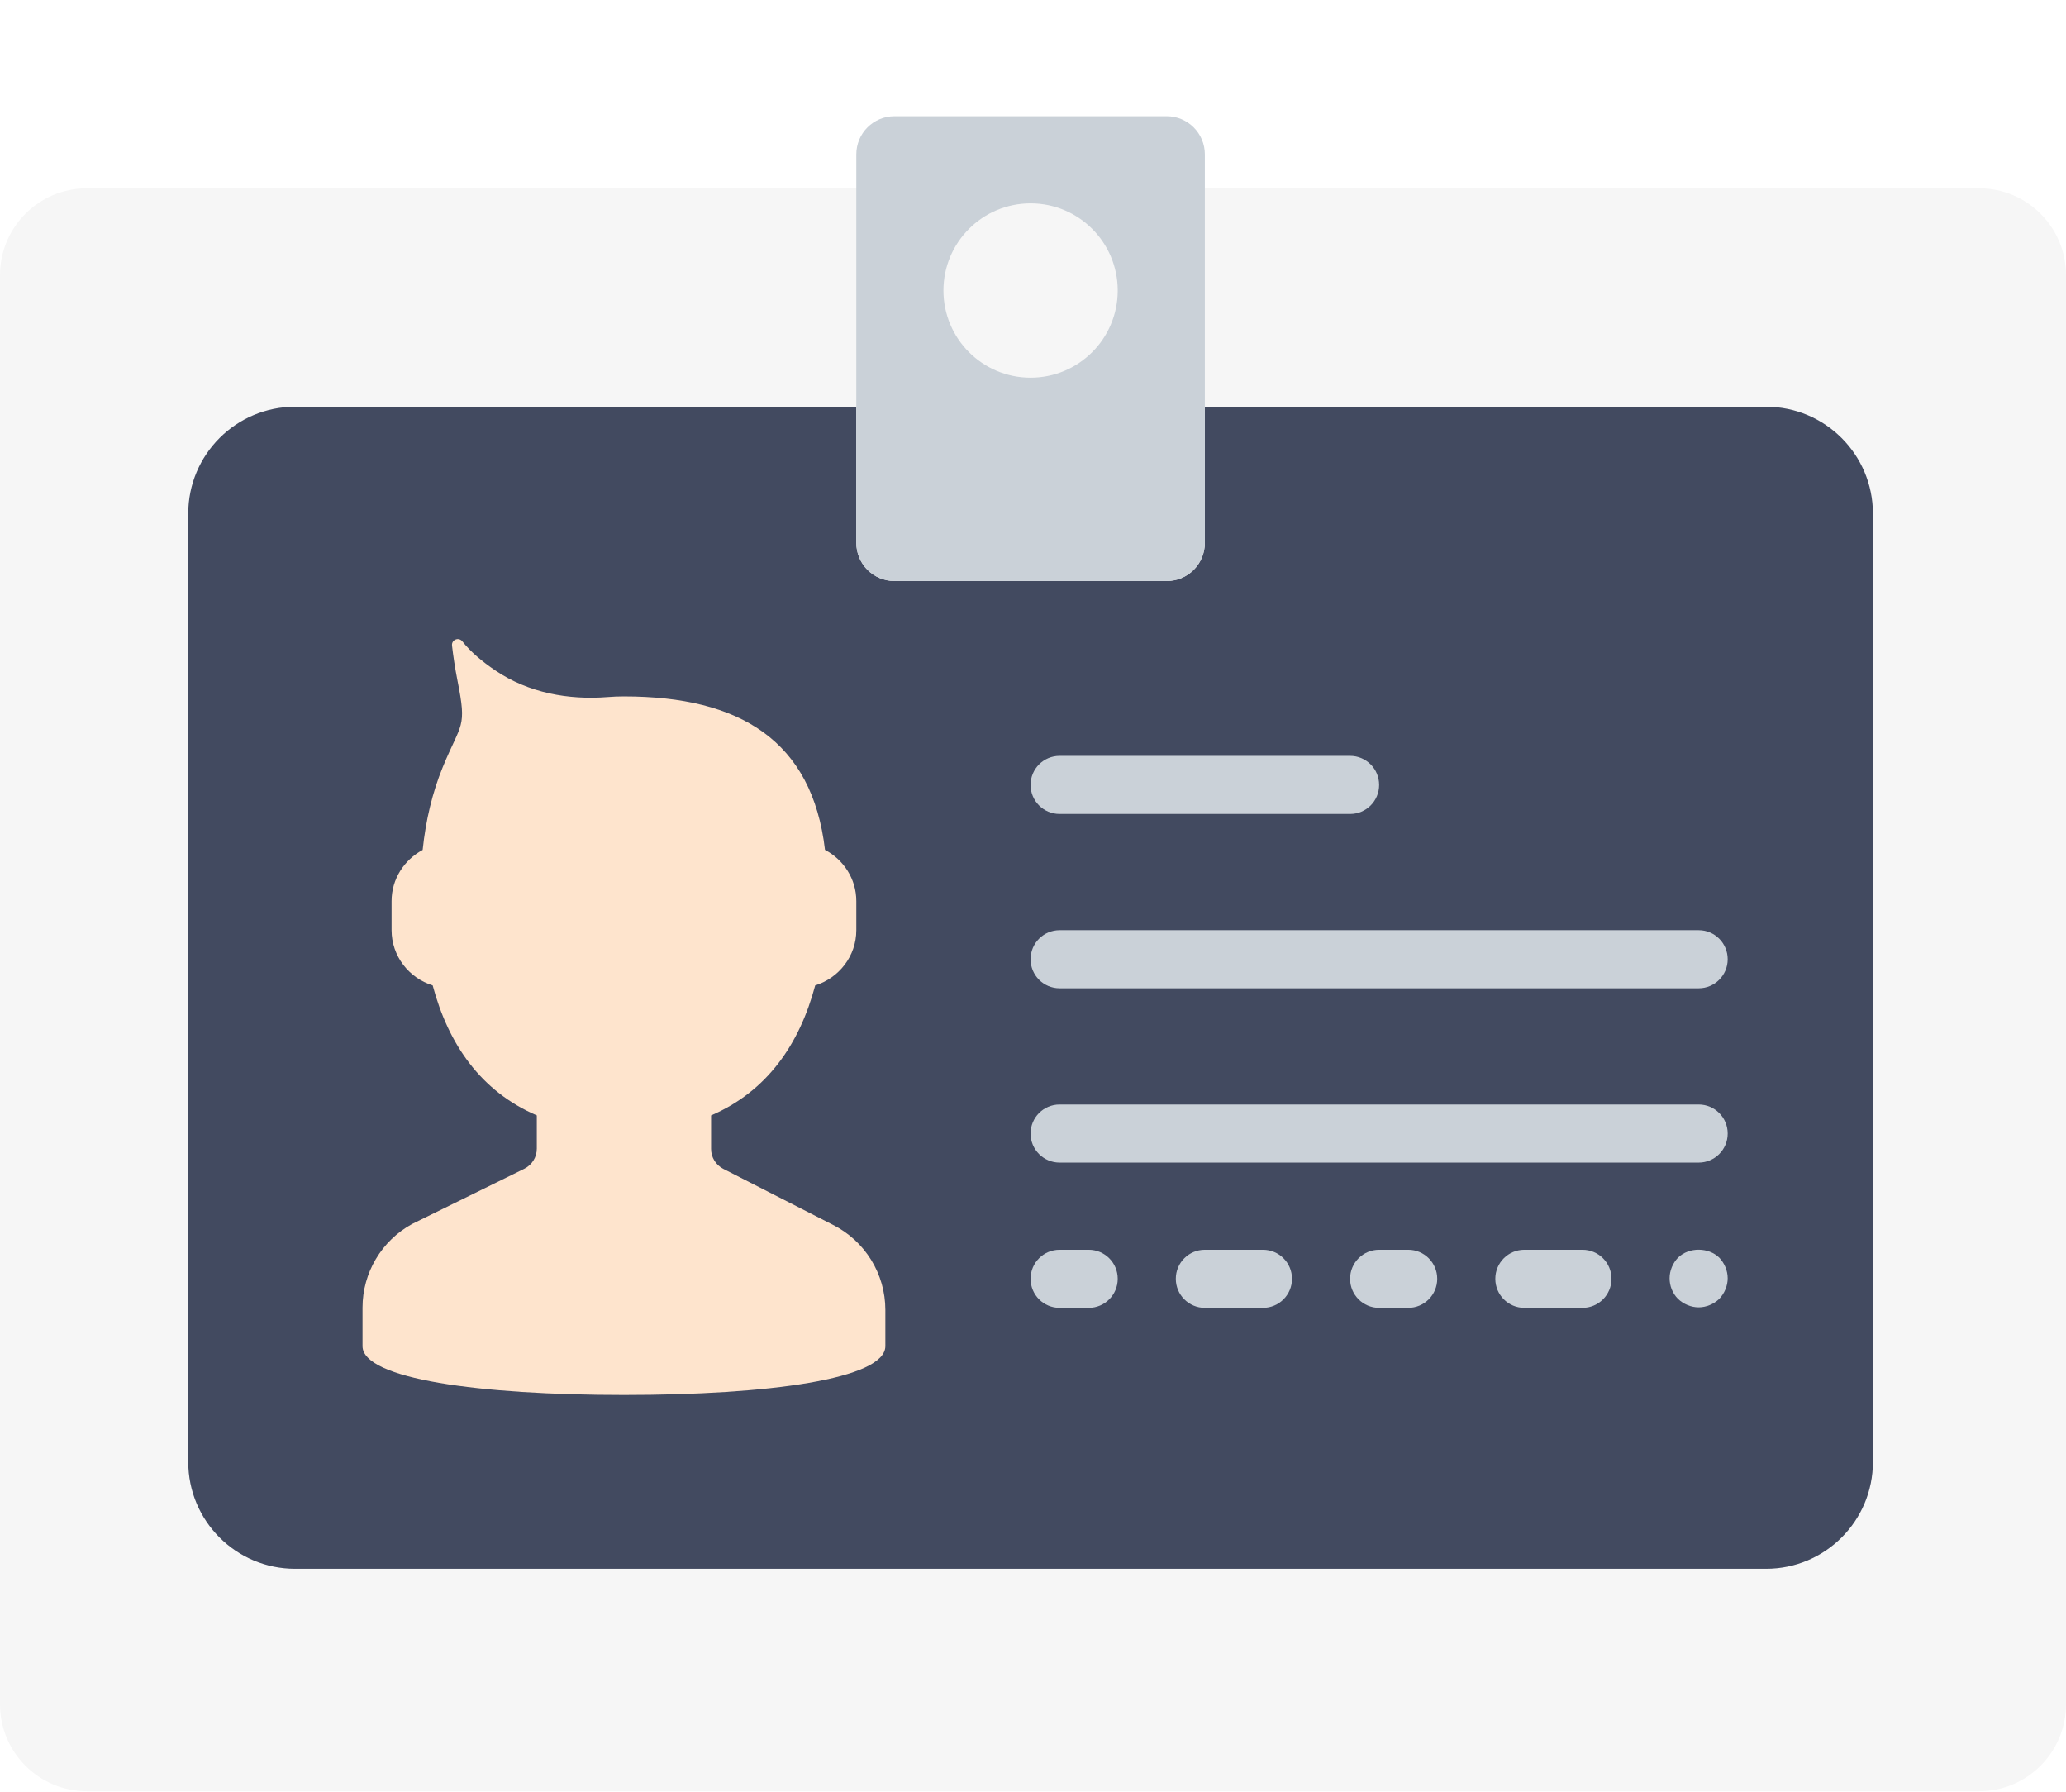
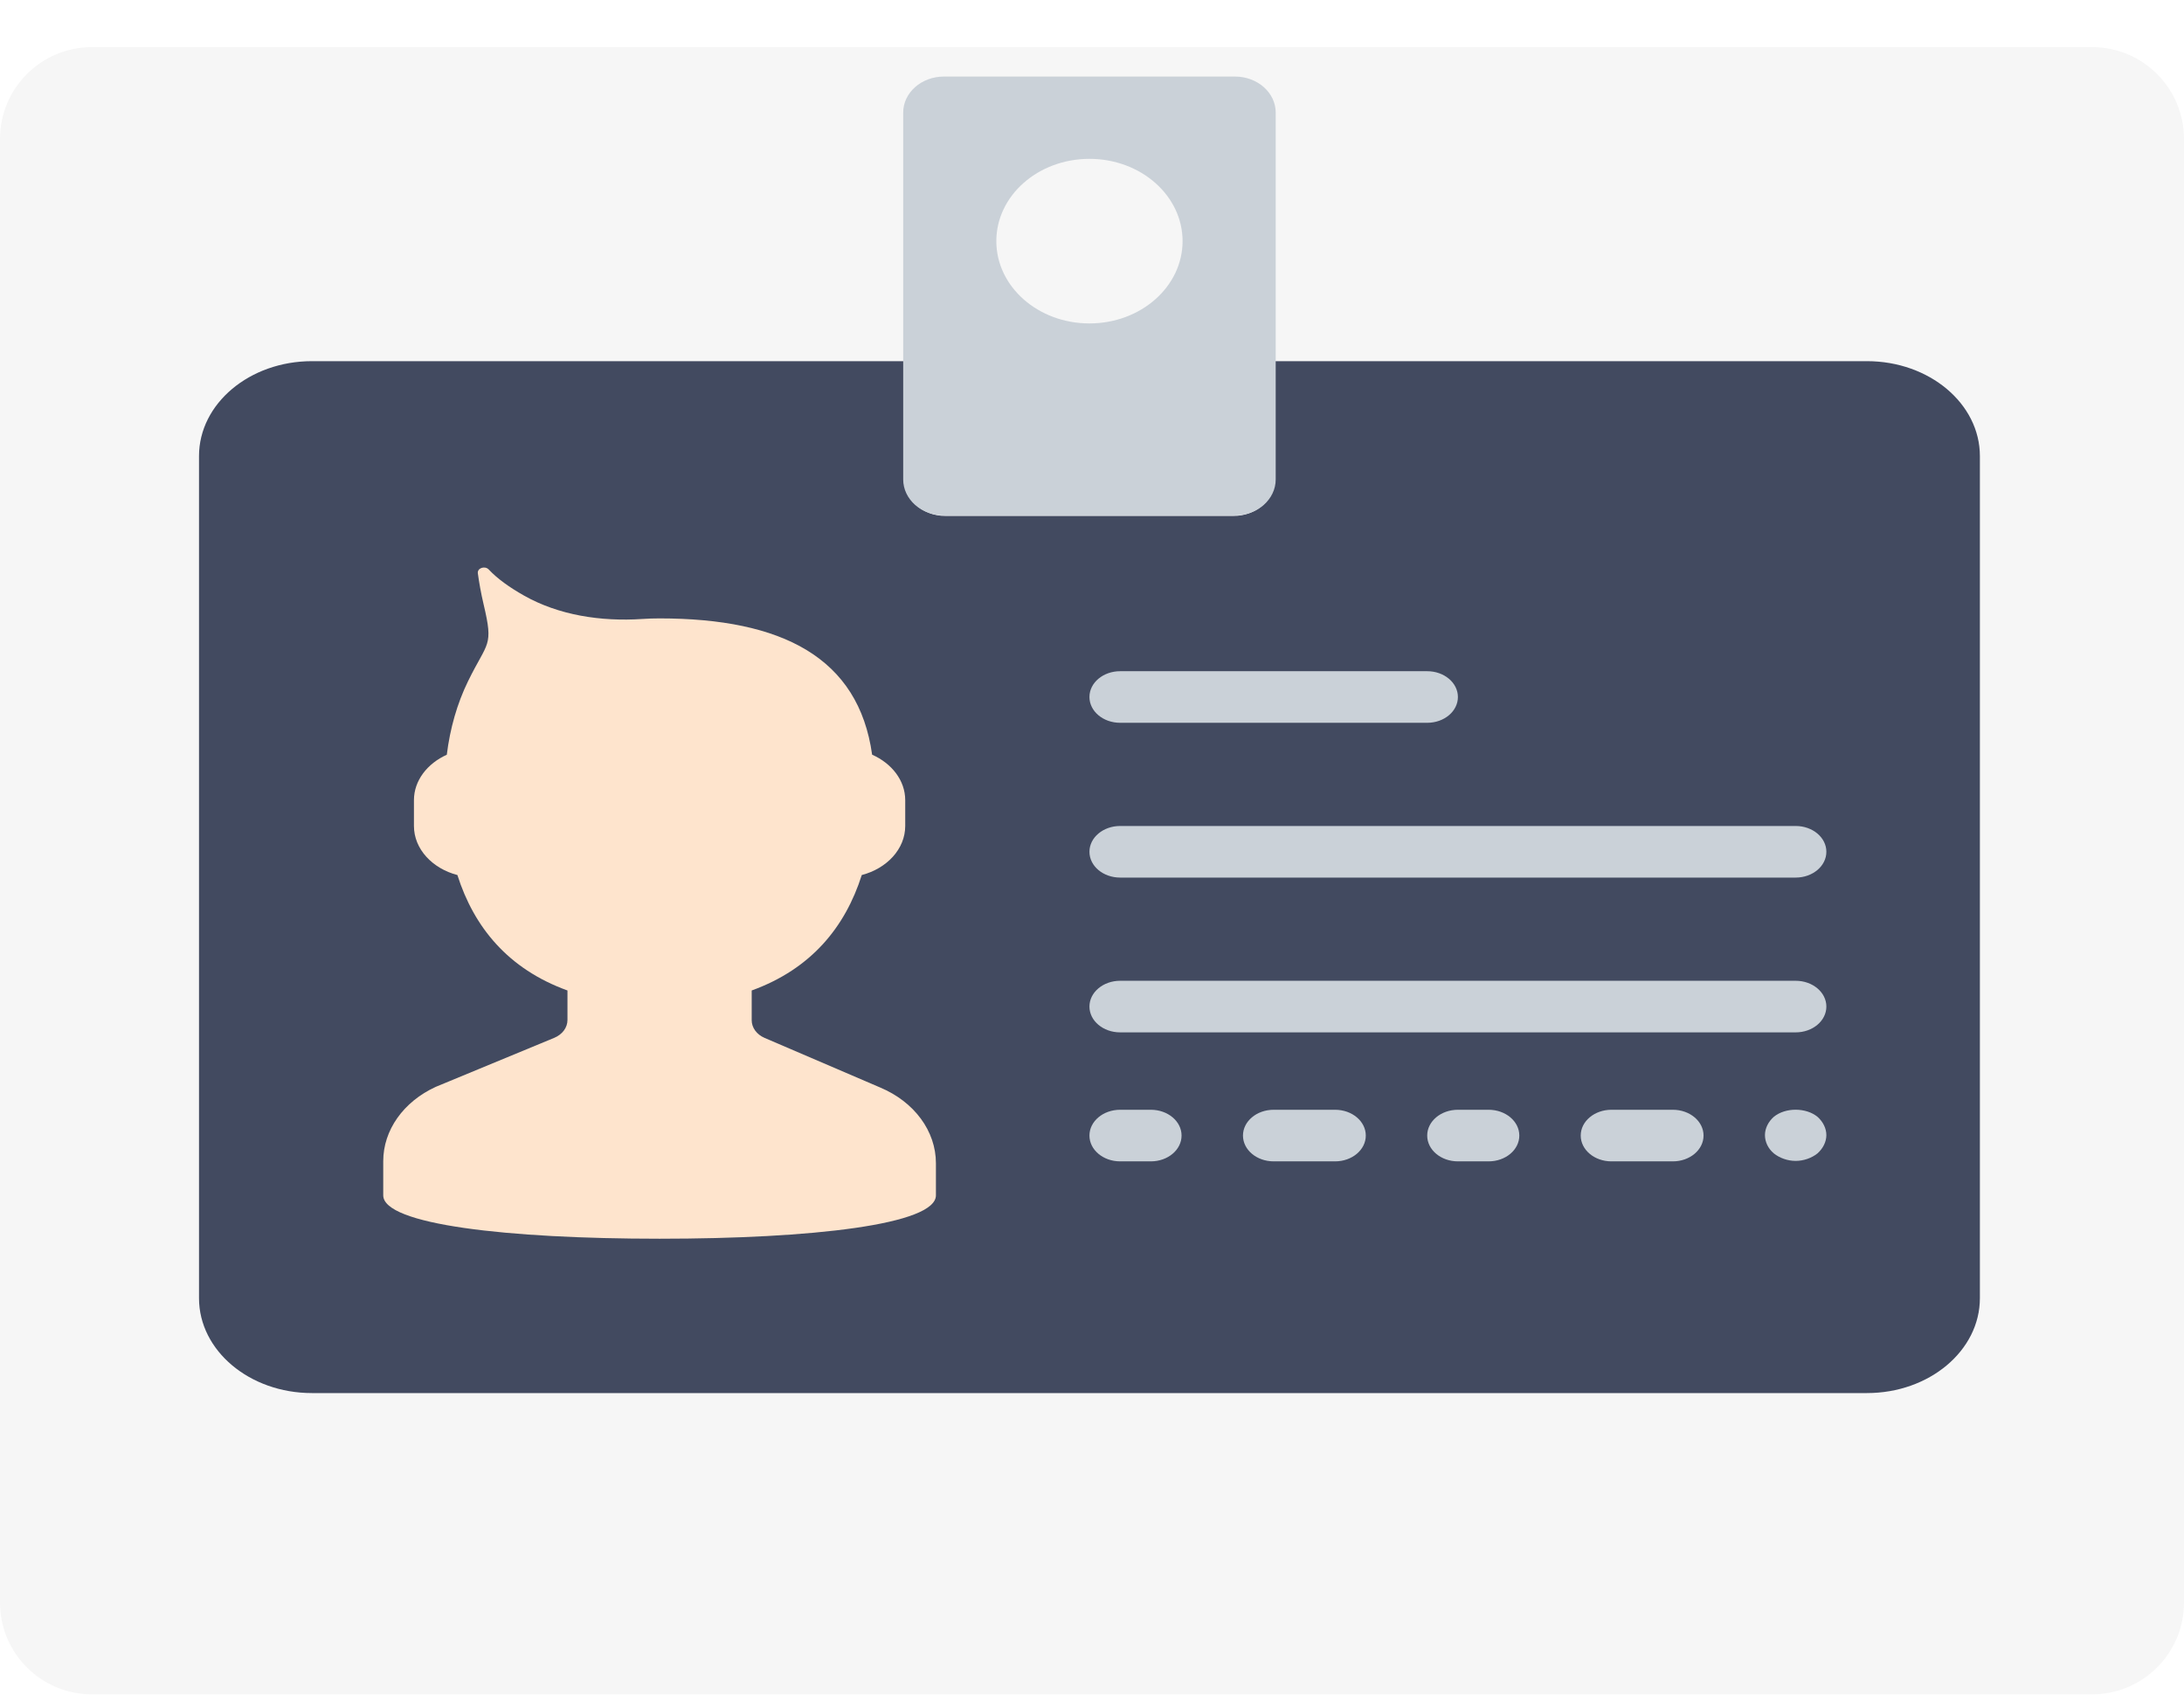
- <svg xmlns="http://www.w3.org/2000/svg" width="428" height="371" viewBox="0 0 428 371" fill="none">
-   <path d="M0 57C0 47.059 8.059 39 18 39H410C419.941 39 428 47.059 428 57V353C428 362.941 419.941 371 410 371H18C8.059 371 0 362.941 0 353V57Z" fill="#F6F6F6" />
-   <path d="M249.603 84.241V112.444C249.603 116.807 246.065 120.345 241.703 120.345H185.291C180.935 120.345 177.397 116.807 177.397 112.444V84.241H61.131C48.91 84.241 39 94.152 39 106.373V302.8C39 315.021 48.91 324.931 61.131 324.931H365.869C378.09 324.931 388 315.021 388 302.8V106.373C388 94.152 378.09 84.241 365.869 84.241H249.603Z" fill="#424A60" />
-   <path d="M241.703 24.069H185.291C180.935 24.069 177.396 27.607 177.396 31.97V112.45C177.396 116.807 180.935 120.345 185.297 120.345H241.709C246.065 120.345 249.603 116.807 249.603 112.444V31.97C249.603 27.607 246.065 24.069 241.703 24.069ZM213.5 78.224C203.529 78.224 195.448 70.143 195.448 60.172C195.448 50.202 203.529 42.121 213.5 42.121C223.471 42.121 231.552 50.202 231.552 60.172C231.552 70.143 223.471 78.224 213.5 78.224Z" fill="#CAD1D8" />
-   <path d="M172.499 253.663L149.832 242.086C148.285 241.291 147.31 239.703 147.31 237.964V231.026C158.942 226.014 165.627 216.278 168.882 204.099C173.786 202.576 177.397 198.039 177.397 192.654V186.637C177.397 182.028 174.743 178.05 170.91 176.028C168.256 153.397 153.298 144.239 129.259 144.239C128.121 144.239 127.002 144.281 125.907 144.372C117.736 145.021 109.468 143.487 102.669 138.902C99.84 137 97.464 134.973 95.791 132.849C95.027 131.88 93.504 132.5 93.643 133.721C93.883 135.827 94.244 138.282 94.774 140.966C96.76 150.954 95.574 149.498 91.711 158.921C89.575 164.132 88.197 169.915 87.559 176.04C83.756 178.08 81.121 182.046 81.121 186.637V192.654C81.121 198.039 84.731 202.576 89.635 204.099C92.891 216.272 99.57 226.014 111.207 231.026V237.916C111.207 239.679 110.208 241.285 108.626 242.068L85.393 253.506C79.051 256.966 75.103 263.615 75.103 270.836V276.348C75.103 276.348 75.103 277.966 75.103 278.809C75.103 285.608 99.347 288.93 129.259 288.93C159.17 288.93 183.414 285.608 183.414 278.809C183.414 277.966 183.414 276.348 183.414 276.348V271.317C183.414 263.844 179.19 257.008 172.499 253.663Z" fill="#FEE4CD" />
-   <path d="M347.624 260.486C346.535 261.624 345.879 263.194 345.879 264.759C345.879 266.323 346.481 267.888 347.624 269.031C348.762 270.114 350.332 270.776 351.897 270.776C353.461 270.776 355.026 270.114 356.169 269.031C357.252 267.888 357.914 266.323 357.914 264.759C357.914 263.194 357.252 261.624 356.169 260.486C353.942 258.32 349.911 258.26 347.624 260.486Z" fill="#CAD1D8" />
-   <path d="M219.517 168.591H279.69C283.017 168.591 285.707 165.901 285.707 162.574C285.707 159.246 283.017 156.557 279.69 156.557H219.517C216.19 156.557 213.5 159.246 213.5 162.574C213.5 165.901 216.19 168.591 219.517 168.591Z" fill="#CAD1D8" />
-   <path d="M225.534 258.85H219.517C216.19 258.85 213.5 261.539 213.5 264.867C213.5 268.195 216.19 270.884 219.517 270.884H225.534C228.862 270.884 231.552 268.195 231.552 264.867C231.552 261.539 228.862 258.85 225.534 258.85Z" fill="#CAD1D8" />
-   <path d="M261.638 258.85H249.603C246.276 258.85 243.586 261.539 243.586 264.867C243.586 268.195 246.276 270.884 249.603 270.884H261.638C264.965 270.884 267.655 268.195 267.655 264.867C267.655 261.539 264.965 258.85 261.638 258.85Z" fill="#CAD1D8" />
-   <path d="M291.724 258.85H285.707C282.379 258.85 279.69 261.539 279.69 264.867C279.69 268.195 282.379 270.884 285.707 270.884H291.724C295.052 270.884 297.741 268.195 297.741 264.867C297.741 261.539 295.052 258.85 291.724 258.85Z" fill="#CAD1D8" />
-   <path d="M327.828 258.85H315.793C312.466 258.85 309.776 261.539 309.776 264.867C309.776 268.195 312.466 270.884 315.793 270.884H327.828C331.155 270.884 333.845 268.195 333.845 264.867C333.845 261.539 331.155 258.85 327.828 258.85Z" fill="#CAD1D8" />
-   <path d="M219.517 204.695H351.897C355.224 204.695 357.914 202.005 357.914 198.677C357.914 195.35 355.224 192.66 351.897 192.66H219.517C216.19 192.66 213.5 195.35 213.5 198.677C213.5 202.005 216.19 204.695 219.517 204.695Z" fill="#CAD1D8" />
-   <path d="M351.897 228.764H219.517C216.19 228.764 213.5 231.453 213.5 234.781C213.5 238.108 216.19 240.798 219.517 240.798H351.897C355.224 240.798 357.914 238.108 357.914 234.781C357.914 231.453 355.224 228.764 351.897 228.764Z" fill="#CAD1D8" />
+ <svg xmlns="http://www.w3.org/2000/svg" width="428" height="332" viewBox="0 0 428 332" fill="none">
+   <path d="M0 27.236C0 17.295 8.059 9.236 18 9.236H410C419.941 9.236 428 17.295 428 27.236V314C428 323.941 419.941 332 410 332H18C8.059 332 0 323.941 0 314V27.236Z" fill="#F6F6F6" />
+   <path d="M249.603 70.769V94.462C249.603 98.127 246.065 101.099 241.703 101.099H185.291C180.935 101.099 177.397 98.127 177.397 94.462V70.769H61.131C48.91 70.769 39 79.095 39 89.361V254.375C39 264.642 48.91 272.967 61.131 272.967H365.869C378.09 272.967 388 264.642 388 254.375V89.361C388 79.095 378.09 70.769 365.869 70.769H249.603Z" fill="#424A60" />
+   <path d="M242.013 15H184.981C180.577 15 177 18.16 177 22.057V93.948C177 97.84 180.577 101 184.987 101H242.019C246.423 101 250 97.84 250 93.943V22.057C250 18.16 246.423 15 242.013 15ZM213.5 63.375C203.42 63.375 195.25 56.156 195.25 47.25C195.25 38.344 203.42 31.125 213.5 31.125C223.58 31.125 231.75 38.344 231.75 47.25C231.75 56.156 223.58 63.375 213.5 63.375Z" fill="#CAD1D8" />
+   <path d="M172.499 213.096L149.832 203.371C148.285 202.703 147.31 201.369 147.31 199.908V194.08C158.942 189.869 165.627 181.69 168.882 171.459C173.786 170.18 177.397 166.368 177.397 161.844V156.789C177.397 152.917 174.743 149.576 170.91 147.877C168.256 128.866 153.298 121.172 129.259 121.172C128.121 121.172 127.002 121.208 125.907 121.283C117.736 121.829 109.468 120.54 102.669 116.688C99.84 115.091 97.464 113.388 95.791 111.603C95.027 110.789 93.504 111.31 93.643 112.336C93.883 114.105 94.244 116.168 94.774 118.422C96.76 126.813 95.574 125.59 91.711 133.506C89.575 137.884 88.197 142.742 87.559 147.888C83.756 149.601 81.121 152.932 81.121 156.789V161.844C81.121 166.368 84.731 170.18 89.635 171.459C92.891 181.685 99.57 189.869 111.207 194.08V199.868C111.207 201.349 110.208 202.698 108.626 203.356L85.393 212.965C79.051 215.872 75.103 221.457 75.103 227.523V232.154C75.103 232.154 75.103 233.513 75.103 234.221C75.103 239.933 99.347 242.723 129.259 242.723C159.17 242.723 183.414 239.933 183.414 234.221C183.414 233.513 183.414 232.154 183.414 232.154V227.928C183.414 221.649 179.19 215.907 172.499 213.096Z" fill="#FEE4CD" />
+   <path d="M347.624 218.829C346.535 219.784 345.879 221.103 345.879 222.418C345.879 223.732 346.481 225.046 347.624 226.007C348.762 226.917 350.332 227.473 351.897 227.473C353.461 227.473 355.026 226.917 356.169 226.007C357.252 225.046 357.914 223.732 357.914 222.418C357.914 221.103 357.252 219.784 356.169 218.829C353.942 217.009 349.911 216.958 347.624 218.829Z" fill="#CAD1D8" />
+   <path d="M219.517 141.63H279.69C283.017 141.63 285.707 139.37 285.707 136.575C285.707 133.779 283.017 131.52 279.69 131.52H219.517C216.19 131.52 213.5 133.779 213.5 136.575C213.5 139.37 216.19 141.63 219.517 141.63Z" fill="#CAD1D8" />
+   <path d="M225.534 217.454H219.517C216.19 217.454 213.5 219.713 213.5 222.509C213.5 225.304 216.19 227.564 219.517 227.564H225.534C228.862 227.564 231.552 225.304 231.552 222.509C231.552 219.713 228.862 217.454 225.534 217.454Z" fill="#CAD1D8" />
+   <path d="M261.638 217.454H249.603C246.276 217.454 243.586 219.713 243.586 222.509C243.586 225.304 246.276 227.564 249.603 227.564H261.638C264.965 227.564 267.655 225.304 267.655 222.509C267.655 219.713 264.965 217.454 261.638 217.454Z" fill="#CAD1D8" />
+   <path d="M291.724 217.454H285.707C282.379 217.454 279.69 219.713 279.69 222.509C279.69 225.304 282.379 227.564 285.707 227.564H291.724C295.052 227.564 297.741 225.304 297.741 222.509C297.741 219.713 295.052 217.454 291.724 217.454Z" fill="#CAD1D8" />
+   <path d="M327.828 217.454H315.793C312.466 217.454 309.776 219.713 309.776 222.509C309.776 225.304 312.466 227.564 315.793 227.564H327.828C331.155 227.564 333.845 225.304 333.845 222.509C333.845 219.713 331.155 217.454 327.828 217.454Z" fill="#CAD1D8" />
+   <path d="M219.517 171.959H351.897C355.224 171.959 357.914 169.7 357.914 166.904C357.914 164.109 355.224 161.849 351.897 161.849H219.517C216.19 161.849 213.5 164.109 213.5 166.904C213.5 169.7 216.19 171.959 219.517 171.959Z" fill="#CAD1D8" />
+   <path d="M351.897 192.179H219.517C216.19 192.179 213.5 194.439 213.5 197.234C213.5 200.029 216.19 202.289 219.517 202.289H351.897C355.224 202.289 357.914 200.029 357.914 197.234C357.914 194.439 355.224 192.179 351.897 192.179Z" fill="#CAD1D8" />
</svg>
